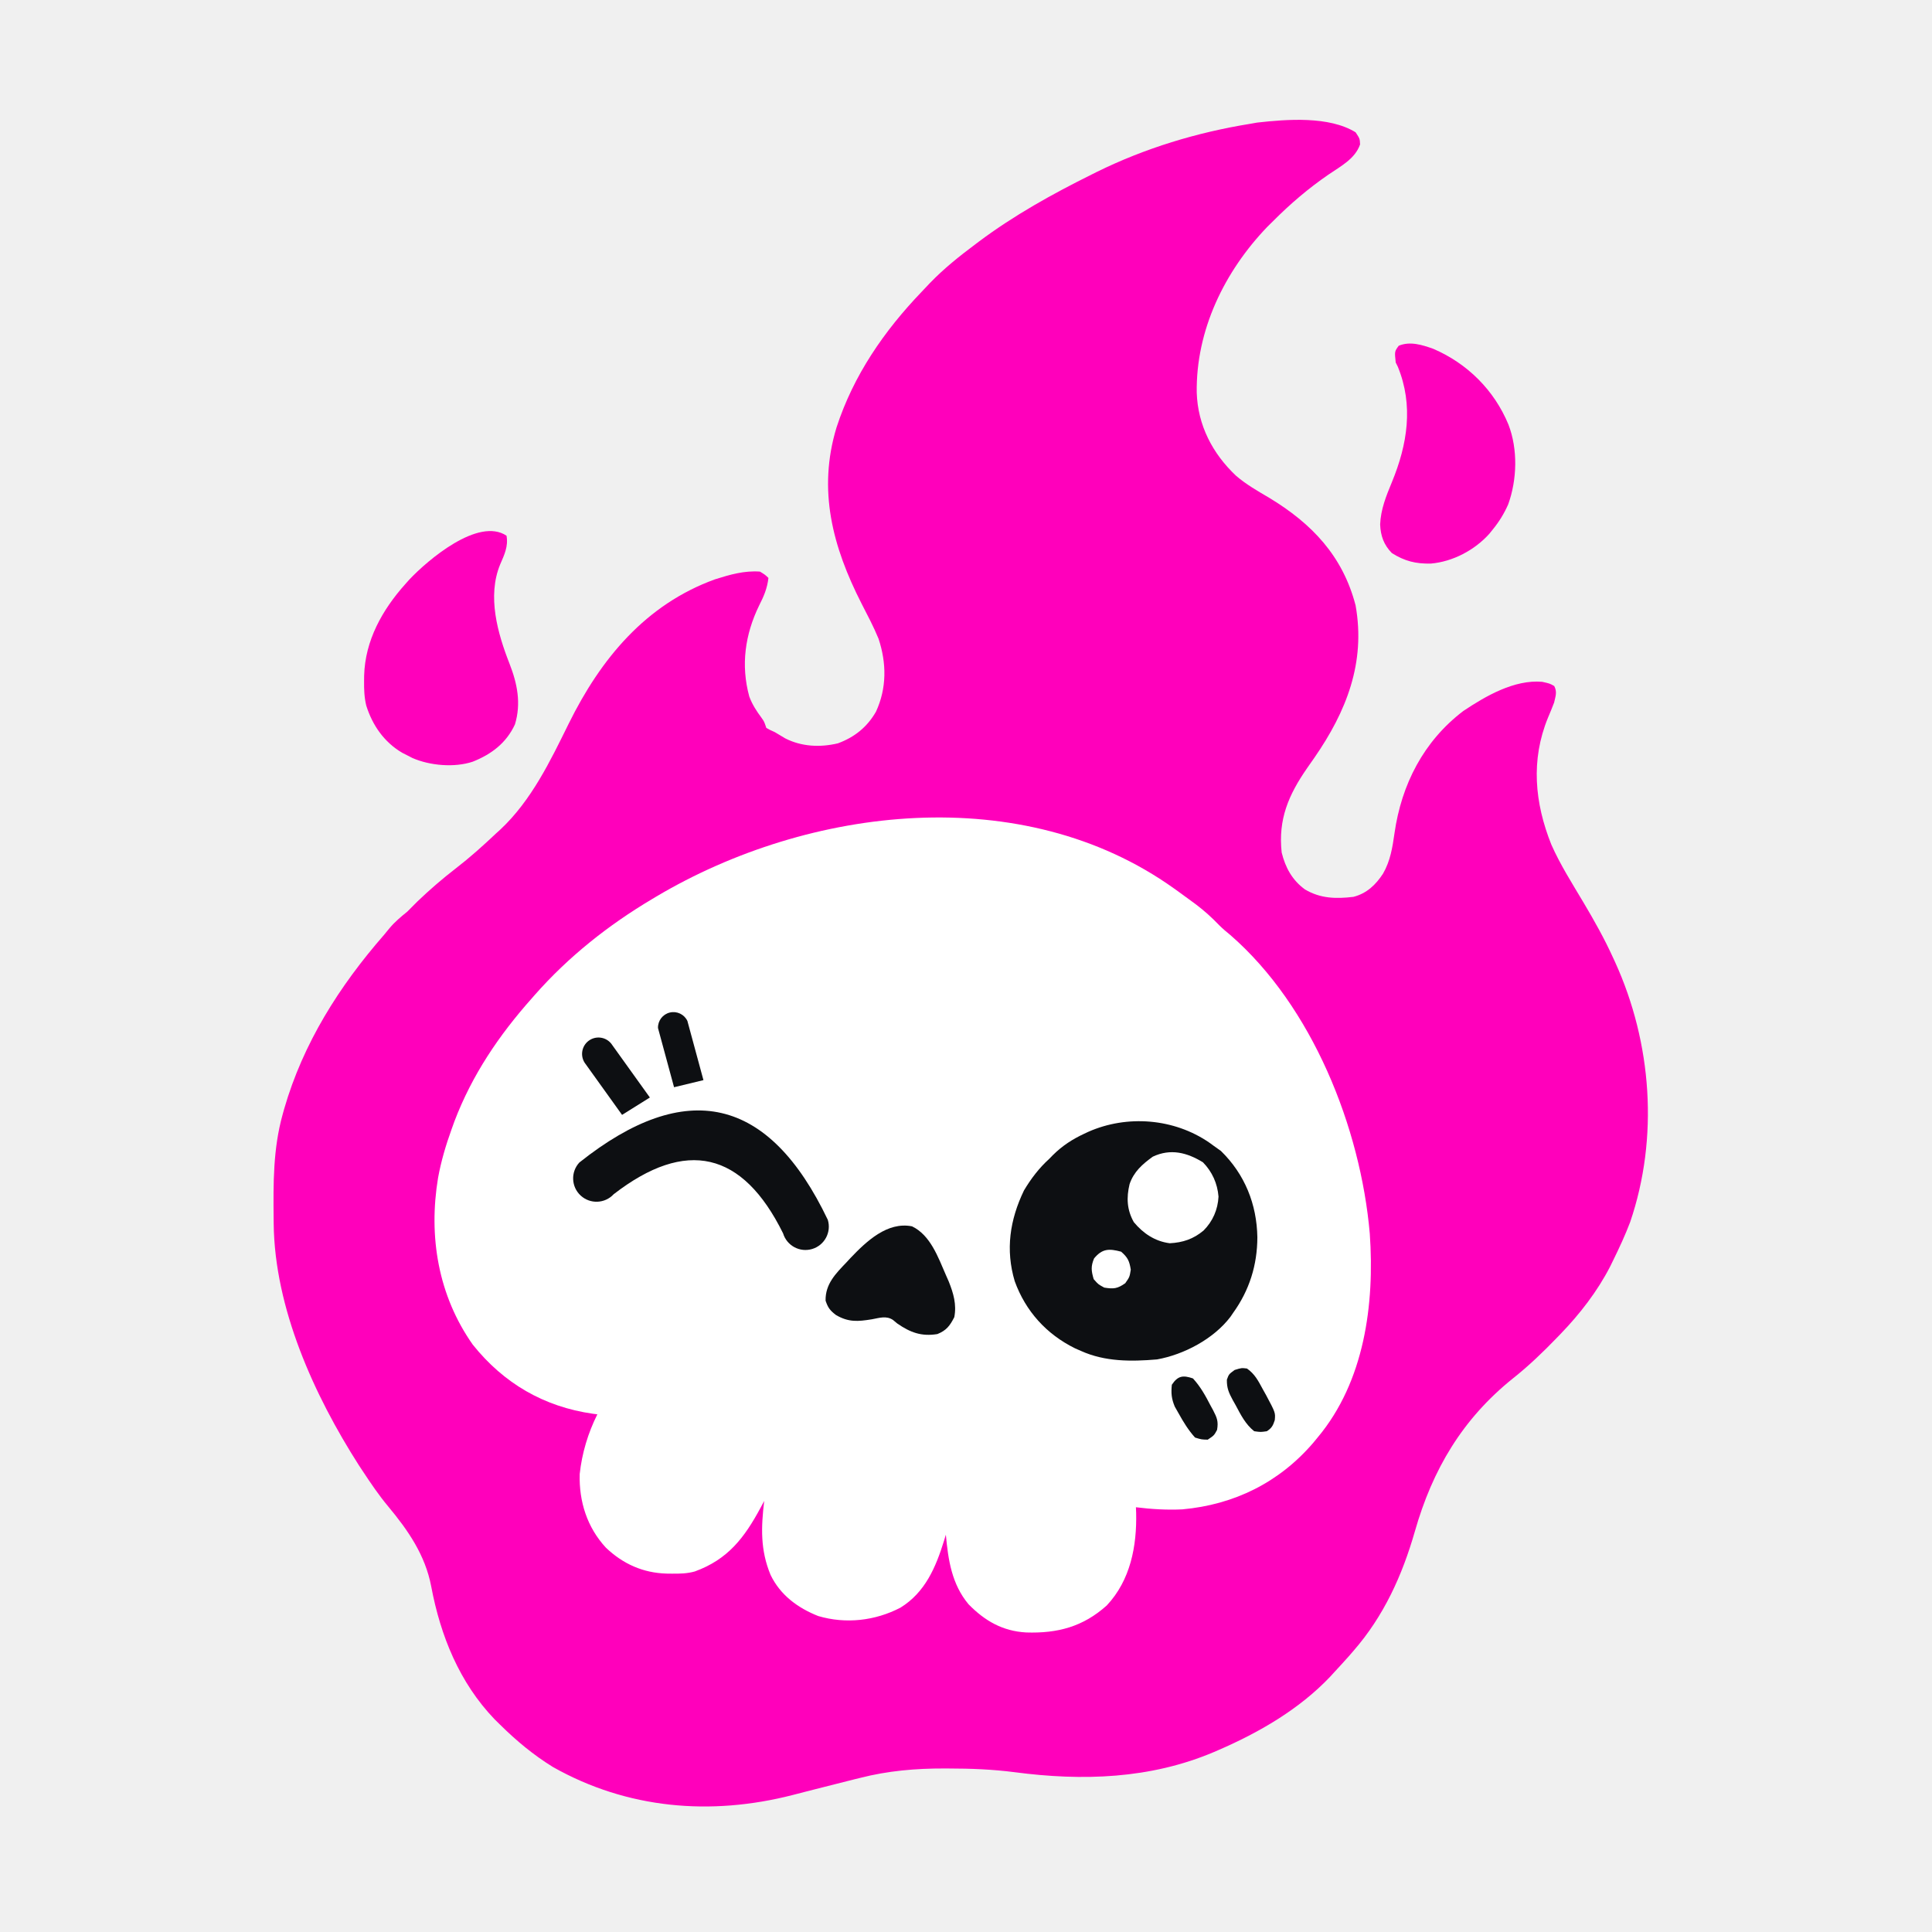
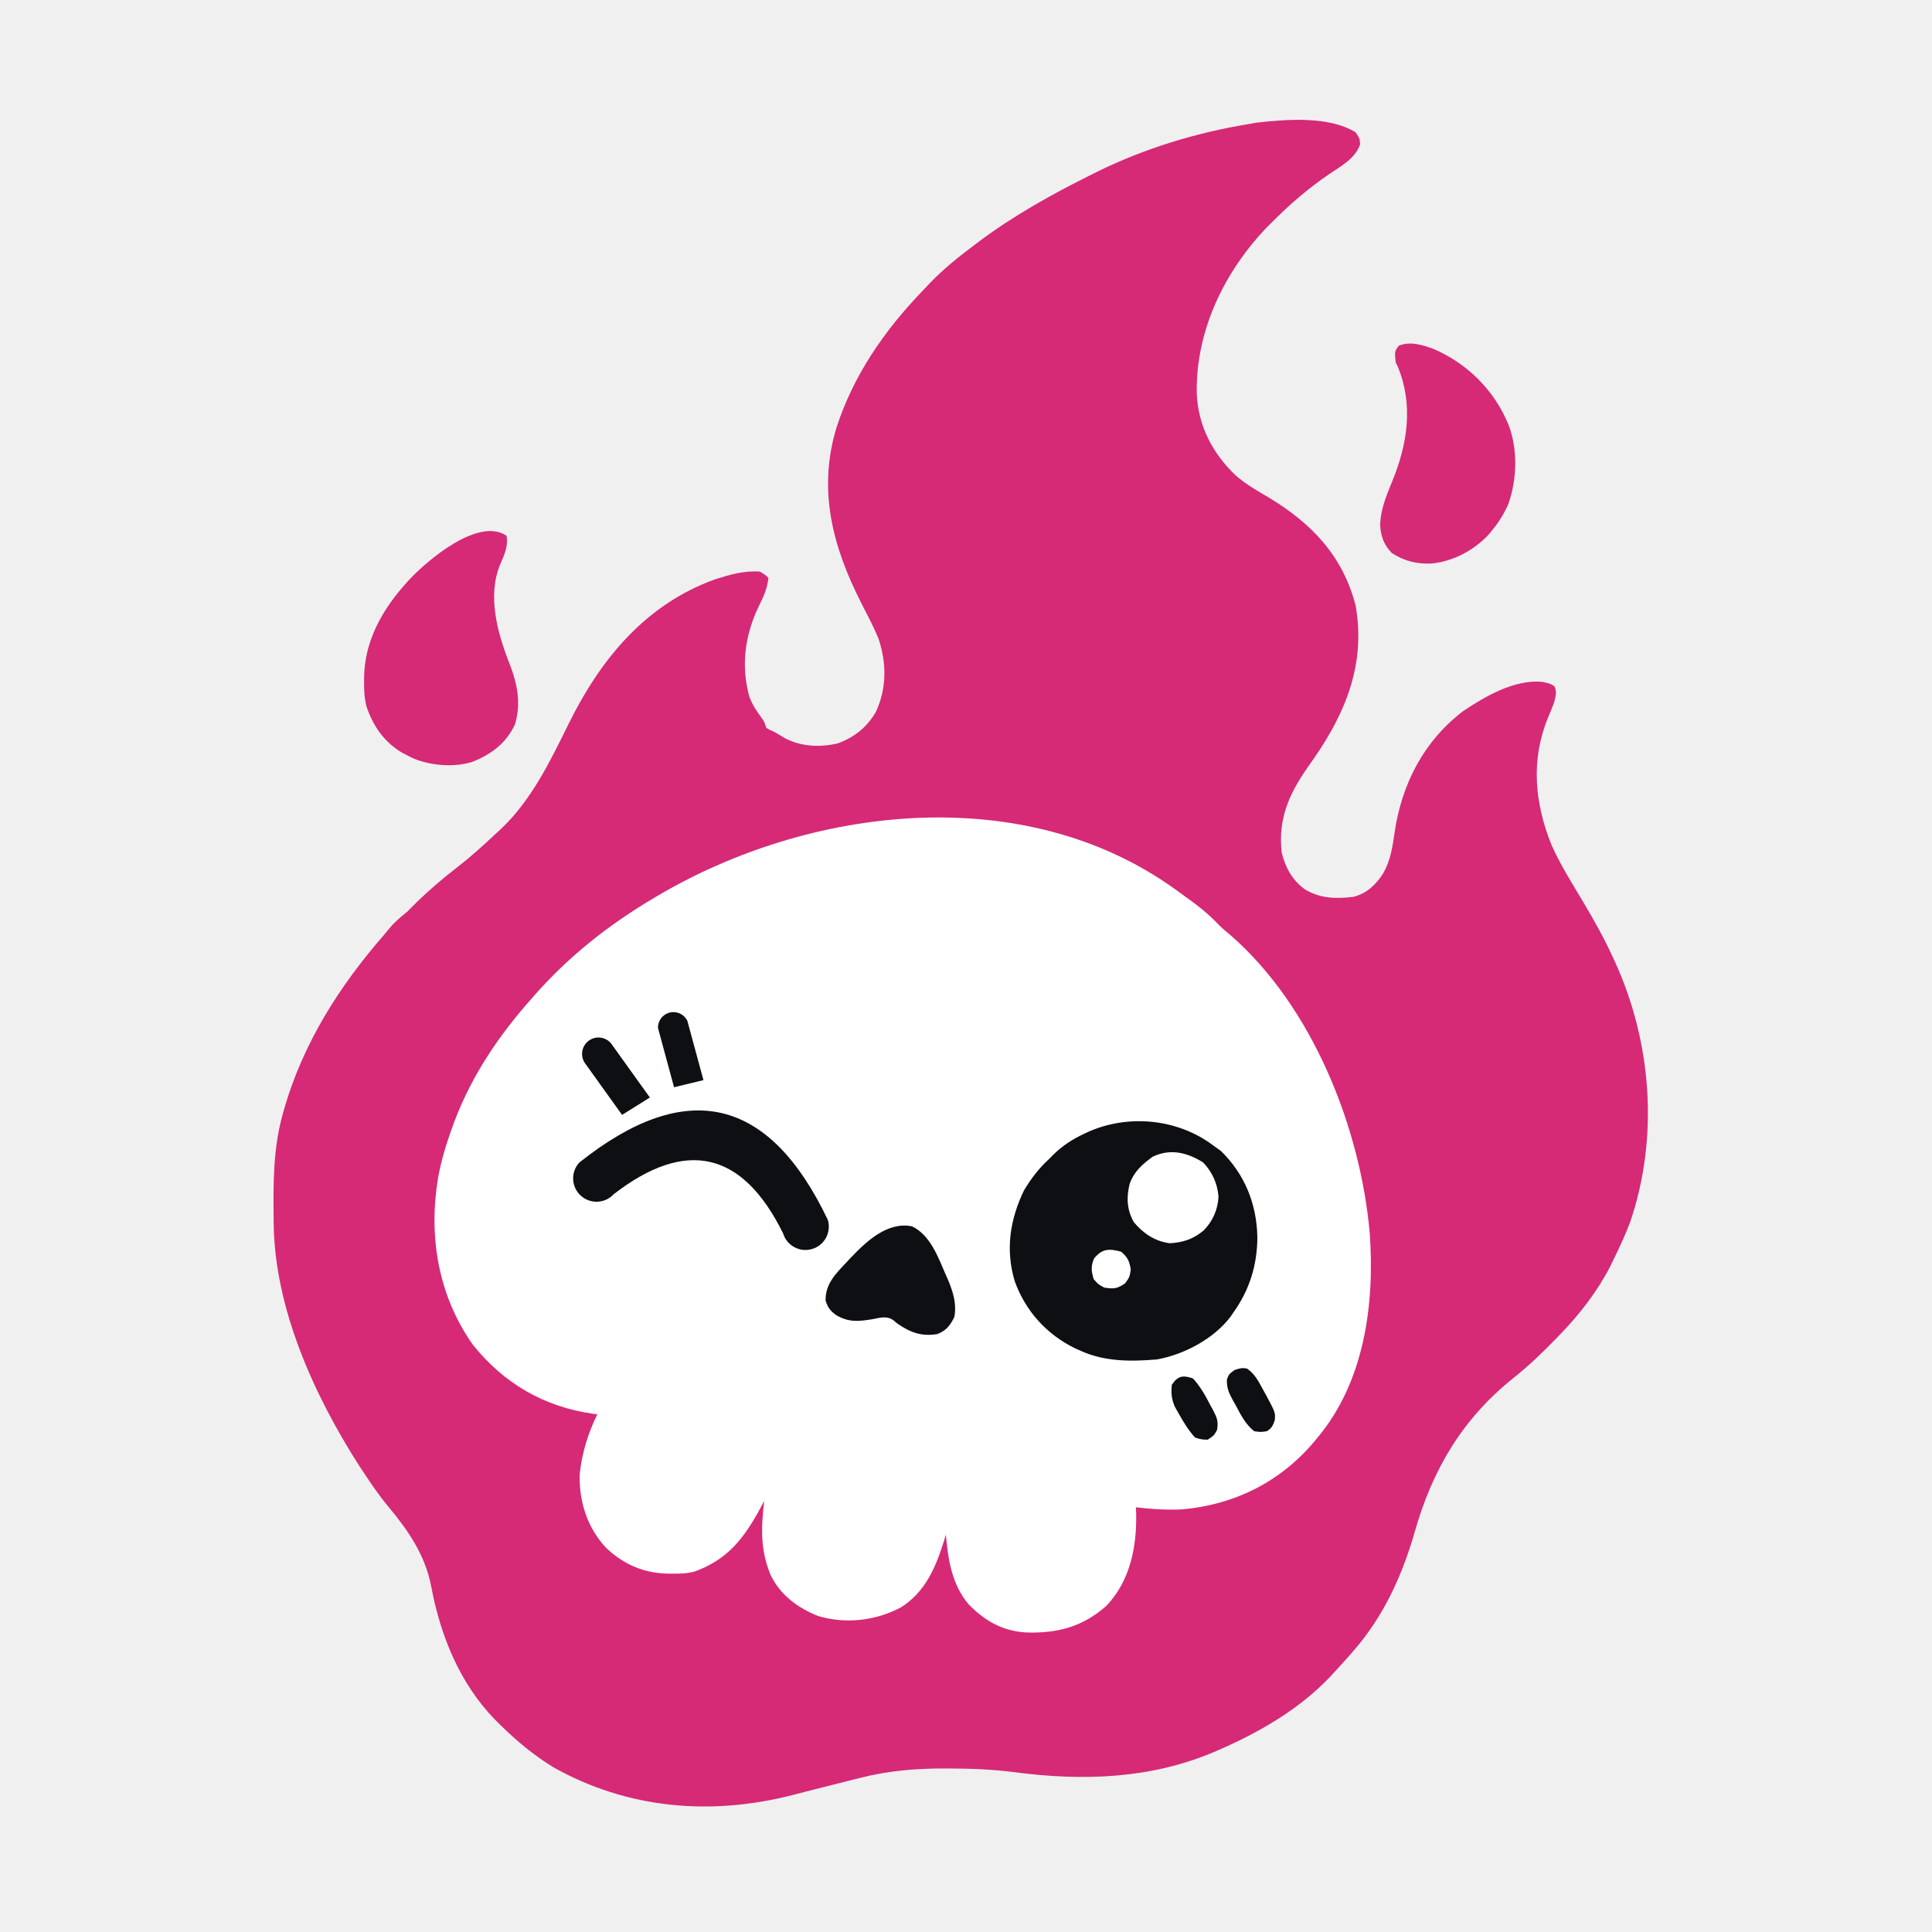
<svg xmlns="http://www.w3.org/2000/svg" viewBox="0 0 1000 1000" width="100%" height="100%" fill="none">
  <style>
-     .sk-flame { fill: #ff00bb; transition: fill 0.3s ease; }
+     .sk-flame { fill: #d62976; transition: fill 0.3s ease; }
    .sk-head  { fill: #ffffff; }
    .sk-feat  { fill: #0d0f12; }
    .sk-glint { fill: #ffffff; }
    @media (prefers-color-scheme: dark) {
-       .sk-flame { fill: #ff00bb; stroke: none; }
+       .sk-flame { fill: #d62976; stroke: none; }
      .sk-head  { fill: #ffffff; }
      .sk-feat  { fill: #16181f; }
      .sk-glint { fill: #ffffff; }
    }
  </style>
  <g id="skull-flame-icon">
-     <path class="sk-flame" fill="#ff00bb" d="M 701.65 68.47 C 703.83 71.75 703.83 71.75 703.97 74.76 C 701.37 82.27 693.87 86.07 687.57 90.4 C 677.14 97.58 667.95 105.43 659.01 114.39 C 658.03 115.36 657.04 116.33 656.02 117.34 C 633.74 140.51 618.97 170.98 619.43 203.23 C 619.97 220.12 627.59 234.76 639.77 246.25 C 644.97 250.73 650.93 254.13 656.83 257.6 C 679.07 271.01 695.03 287.84 701.65 313.35 C 706.95 343.05 696.83 368.35 680.29 392.24 C 679.06 394.01 677.82 395.78 676.58 397.55 C 666.98 411.39 661.51 424.03 663.39 441.26 C 665.31 449.06 668.84 455.55 675.43 460.36 C 683.42 465.11 691.47 465.29 700.55 464.21 C 707.42 462.41 712.04 458.05 715.86 452.19 C 719.66 445.57 720.74 438.65 721.8 431.21 C 725.41 406.01 736.87 383.64 757.4 368.01 C 769.02 360.26 783.83 351.65 798.26 352.91 C 802.22 353.8 802.22 353.8 804.48 355.1 C 806.06 358.16 805.15 360.31 804.41 363.64 C 803.39 366.32 802.33 368.93 801.2 371.56 C 792.27 393.38 794.32 415.54 802.97 437.16 C 807.53 447.49 813.65 457.09 819.41 466.78 C 825.07 476.3 830.45 485.83 835.02 495.92 C 835.18 496.27 835.18 496.27 836 498.04 C 855.01 539.8 858.65 588.91 843.76 632.57 C 841.21 639.29 838.19 645.79 835.02 652.25 C 834.48 653.36 833.94 654.47 833.38 655.61 C 826.73 668.5 817.73 680.11 807.69 690.51 C 807.12 691.1 806.55 691.69 805.96 692.3 C 798.72 699.8 791.37 706.89 783.19 713.38 C 756.93 734.42 741.46 760.64 732.33 792.65 C 725.78 815.48 716.26 836.46 700.55 854.49 C 699.77 855.4 698.98 856.3 698.17 857.24 C 695.72 860 693.23 862.72 690.72 865.42 C 689.99 866.22 689.27 867.01 688.52 867.83 C 672.51 884.72 651.76 896.7 630.59 905.87 C 629.88 906.18 629.17 906.48 628.44 906.8 C 595.36 920.85 560.28 921.91 525.09 917.28 C 513.72 915.81 502.52 915.38 491.07 915.37 C 490.69 915.37 490.69 915.37 488.75 915.36 C 474.04 915.32 459.57 916.56 445.29 920.22 C 444.37 920.44 443.45 920.67 442.5 920.9 C 437.09 922.24 431.69 923.62 426.29 925 C 423.21 925.79 420.13 926.57 417.05 927.35 C 414.82 927.92 412.58 928.5 410.35 929.08 C 367.85 940 324.66 936.3 286.23 914.62 C 276.1 908.37 267.33 901.07 258.9 892.75 C 258.43 892.29 258.43 892.29 256.03 889.93 C 237.8 870.95 228 846.7 223.2 821.15 C 220.13 804.96 211.25 792.1 200.87 779.66 C 196.09 773.93 191.94 767.8 187.84 761.57 C 187.16 760.55 186.49 759.53 185.79 758.48 C 162.55 722.17 142.13 677.13 141.66 633.31 C 141.65 632.47 141.64 631.62 141.63 630.75 C 141.45 612.43 141.34 594.6 146.3 576.81 C 146.56 575.87 146.83 574.92 147.1 573.94 C 156.9 539.96 175.66 510.36 198.77 483.89 C 199.73 482.73 200.69 481.56 201.65 480.39 C 204.43 477.1 207.46 474.58 210.8 471.87 C 212.63 470.05 214.45 468.23 216.26 466.4 C 222.55 460.41 229 454.82 235.87 449.52 C 243.2 443.86 250 437.79 256.71 431.42 C 257.48 430.72 258.25 430.02 259.05 429.3 C 275.13 414.2 284.82 393.91 294.43 374.43 C 310.96 340.98 334.18 312.85 370.11 299.85 C 377.83 297.42 385.21 295.27 393.36 295.86 C 396.03 297.5 396.03 297.5 397.74 299.14 C 397.13 304.47 395.37 308.64 392.95 313.35 C 385.62 328.41 383.38 344.26 387.83 360.54 C 389.37 364.64 391.51 367.97 394.12 371.47 C 395.55 373.48 395.55 373.48 396.64 376.76 C 398.42 377.78 398.42 377.78 401.02 378.94 C 404.71 381.13 404.71 381.13 406.51 382.22 C 414.97 386.5 424.52 386.93 433.69 384.75 C 442.31 381.58 448.83 376.35 453.41 368.36 C 459.03 356.19 458.92 343.2 454.73 330.59 C 452.17 324.35 449.01 318.4 445.94 312.42 C 430.98 283.1 423.11 253.7 433 221.2 C 441.79 194.21 457.57 171.35 477.07 151 C 478.51 149.5 479.93 147.99 481.36 146.47 C 488.59 138.97 496.54 132.64 504.87 126.41 C 505.48 125.95 506.1 125.49 506.73 125.01 C 524.95 111.39 544.66 100.44 565 90.34 C 565.89 89.89 566.79 89.44 567.72 88.98 C 592.75 76.66 619.49 68.57 646.99 64.1 C 648.23 63.88 649.47 63.66 650.75 63.44 C 666.15 61.73 687.85 60 701.65 68.47 Z" />
+     <path class="sk-flame" fill="#d62976" d="M 701.65 68.47 C 703.83 71.75 703.83 71.75 703.97 74.76 C 701.37 82.27 693.87 86.07 687.57 90.4 C 677.14 97.58 667.95 105.43 659.01 114.39 C 658.03 115.36 657.04 116.33 656.02 117.34 C 633.74 140.51 618.97 170.98 619.43 203.23 C 619.97 220.12 627.59 234.76 639.77 246.25 C 644.97 250.73 650.93 254.13 656.83 257.6 C 679.07 271.01 695.03 287.84 701.65 313.35 C 706.95 343.05 696.83 368.35 680.29 392.24 C 679.06 394.01 677.82 395.78 676.58 397.55 C 666.98 411.39 661.51 424.03 663.39 441.26 C 665.31 449.06 668.84 455.55 675.43 460.36 C 683.42 465.11 691.47 465.29 700.55 464.21 C 707.42 462.41 712.04 458.05 715.86 452.19 C 719.66 445.57 720.74 438.65 721.8 431.21 C 725.41 406.01 736.87 383.64 757.4 368.01 C 769.02 360.26 783.83 351.65 798.26 352.91 C 802.22 353.8 802.22 353.8 804.48 355.1 C 806.06 358.16 805.15 360.31 804.41 363.64 C 803.39 366.32 802.33 368.93 801.2 371.56 C 792.27 393.38 794.32 415.54 802.97 437.16 C 807.53 447.49 813.65 457.09 819.41 466.78 C 825.07 476.3 830.45 485.83 835.02 495.92 C 835.18 496.27 835.18 496.27 836 498.04 C 855.01 539.8 858.65 588.91 843.76 632.57 C 841.21 639.29 838.19 645.79 835.02 652.25 C 834.48 653.36 833.94 654.47 833.38 655.61 C 826.73 668.5 817.73 680.11 807.69 690.51 C 807.12 691.1 806.55 691.69 805.96 692.3 C 798.72 699.8 791.37 706.89 783.19 713.38 C 756.93 734.42 741.46 760.64 732.33 792.65 C 725.78 815.48 716.26 836.46 700.55 854.49 C 699.77 855.4 698.98 856.3 698.17 857.24 C 695.72 860 693.23 862.72 690.72 865.42 C 689.99 866.22 689.27 867.01 688.52 867.83 C 672.51 884.72 651.76 896.7 630.59 905.87 C 629.88 906.18 629.17 906.48 628.44 906.8 C 595.36 920.85 560.28 921.91 525.09 917.28 C 513.72 915.81 502.52 915.38 491.07 915.37 C 490.69 915.37 490.69 915.37 488.75 915.36 C 474.04 915.32 459.57 916.56 445.29 920.22 C 444.37 920.44 443.45 920.67 442.5 920.9 C 437.09 922.24 431.69 923.62 426.29 925 C 423.21 925.79 420.13 926.57 417.05 927.35 C 414.82 927.92 412.58 928.5 410.35 929.08 C 367.85 940 324.66 936.3 286.23 914.62 C 276.1 908.37 267.33 901.07 258.9 892.75 C 258.43 892.29 258.43 892.29 256.03 889.93 C 237.8 870.95 228 846.7 223.2 821.15 C 220.13 804.96 211.25 792.1 200.87 779.66 C 196.09 773.93 191.94 767.8 187.84 761.57 C 187.16 760.55 186.49 759.53 185.79 758.48 C 162.55 722.17 142.13 677.13 141.66 633.31 C 141.65 632.47 141.64 631.62 141.63 630.75 C 141.45 612.43 141.34 594.6 146.3 576.81 C 146.56 575.87 146.83 574.92 147.1 573.94 C 156.9 539.96 175.66 510.36 198.77 483.89 C 199.73 482.73 200.69 481.56 201.65 480.39 C 204.43 477.1 207.46 474.58 210.8 471.87 C 212.63 470.05 214.45 468.23 216.26 466.4 C 222.55 460.41 229 454.82 235.87 449.52 C 243.2 443.86 250 437.79 256.71 431.42 C 257.48 430.72 258.25 430.02 259.05 429.3 C 275.13 414.2 284.82 393.91 294.43 374.43 C 310.96 340.98 334.18 312.85 370.11 299.85 C 377.83 297.42 385.21 295.27 393.36 295.86 C 396.03 297.5 396.03 297.5 397.74 299.14 C 397.13 304.47 395.37 308.64 392.95 313.35 C 385.62 328.41 383.38 344.26 387.83 360.54 C 389.37 364.64 391.51 367.97 394.12 371.47 C 395.55 373.48 395.55 373.48 396.64 376.76 C 398.42 377.78 398.42 377.78 401.02 378.94 C 404.71 381.13 404.71 381.13 406.51 382.22 C 414.97 386.5 424.52 386.93 433.69 384.75 C 442.31 381.58 448.83 376.35 453.41 368.36 C 459.03 356.19 458.92 343.2 454.73 330.59 C 452.17 324.35 449.01 318.4 445.94 312.42 C 430.98 283.1 423.11 253.7 433 221.2 C 441.79 194.21 457.57 171.35 477.07 151 C 478.51 149.5 479.93 147.99 481.36 146.47 C 488.59 138.97 496.54 132.64 504.87 126.41 C 505.48 125.95 506.1 125.49 506.73 125.01 C 524.95 111.39 544.66 100.44 565 90.34 C 565.89 89.89 566.79 89.44 567.72 88.98 C 592.75 76.66 619.49 68.57 646.99 64.1 C 648.23 63.88 649.47 63.66 650.75 63.44 C 666.15 61.73 687.85 60 701.65 68.47 Z" />
    <path class="sk-head" fill="#FFFFFF" d="M 607.63 459.84 C 608.36 460.36 609.1 460.89 609.85 461.42 C 612.2 463.11 614.53 464.82 616.86 466.54 C 617.57 467.06 618.28 467.58 619.01 468.12 C 623.36 471.4 627.23 474.91 631 478.84 C 632.84 480.68 634.78 482.32 636.81 483.96 C 679.26 520.86 704.23 583.7 709 638.55 C 711.55 675.11 706.26 715.08 681.97 744.08 C 681.59 744.54 681.59 744.54 679.66 746.88 C 662.06 767.35 638.81 778.82 612 781.24 C 603.92 781.63 595.98 781.15 587.95 780.15 C 587.99 781.08 588.03 782.01 588.07 782.96 C 588.47 800.31 585.13 817.91 572.85 830.99 C 560.53 842.05 547.35 845.48 531.14 844.96 C 518.98 844.28 509.76 838.99 501.32 830.37 C 492.62 819.99 490.77 807.4 489.57 794.36 C 489.41 794.89 489.41 794.89 488.6 797.57 C 484.34 811.29 478.84 824.24 466.07 832.12 C 452.97 838.94 437.79 840.68 423.49 836.45 C 412.88 832.25 403.82 825.55 398.83 815.13 C 393.48 802.24 393.94 790.45 395.55 776.87 C 394.94 778.02 394.33 779.17 393.7 780.35 C 385.32 795.91 376.8 807.14 359.64 813.38 C 355.65 814.5 351.78 814.57 347.65 814.52 C 346.79 814.51 345.93 814.5 345.04 814.49 C 332.85 814.15 322.43 809.49 313.59 801.05 C 303.89 790.54 299.66 777.23 300.05 762.96 C 301.22 752.17 304.34 741.75 309.19 732.05 C 308.81 732 308.81 732 306.89 731.76 C 281.5 728.12 260.72 716.02 244.69 695.97 C 226.79 670.53 221.7 640.04 226.74 609.64 C 228.32 600.99 230.77 592.73 233.75 584.47 C 234.24 583.12 234.72 581.78 235.22 580.39 C 244.34 556.4 258.3 535.79 275.3 516.69 C 275.54 516.41 275.54 516.41 276.78 515 C 294.21 495.2 314.93 478.78 337.61 465.31 C 338.32 464.88 339.03 464.46 339.76 464.02 C 418.83 417.12 529.47 403.98 607.63 459.84 Z" />
    <path class="sk-feat" fill="#000000" transform="translate(368 600) rotate(13)" d="M -66 17 Q 0 -66 66 17 A 12 12 0 0 1 45 29 Q 0 -26 -45 29 A 12 12 0 0 1 -66 17 Z" />
    <path class="sk-feat" fill="#000000" transform="translate(368 600) rotate(13)" d="M -50 -12 L -75 -34 A 8 8 0 0 1 -63 -46 L -38 -24 Z M -27 -32 L -42 -60 A 8 8 0 0 1 -28 -67 L -13 -39 Z" />
    <path class="sk-feat" fill="#000000" d="M 625.82 591.34 C 626.67 591.96 627.52 592.58 628.4 593.21 C 629.58 594.05 630.75 594.88 631.96 595.74 C 644.34 607.84 650.52 623.3 650.81 640.43 C 650.77 654.79 646.69 667.85 638.24 679.58 C 637.79 680.24 637.33 680.91 636.87 681.59 C 628.19 693.02 612.81 701.14 598.89 703.63 C 585.5 704.78 571.94 704.85 559.53 699.25 C 558.51 698.8 557.48 698.35 556.43 697.89 C 541.61 690.58 530.85 678.66 525.23 663.18 C 520.37 646.91 522.67 631.39 530.01 616.17 C 533.68 610.02 537.82 604.58 543.13 599.77 C 543.78 599.11 544.42 598.45 545.08 597.77 C 550.01 592.95 555.04 589.68 561.24 586.79 C 561.91 586.48 562.58 586.16 563.27 585.84 C 583.45 576.9 607.7 578.92 625.82 591.34 Z" />
-     <path class="sk-flame" fill="#ff00bb" d="M 262.18 277.28 C 263.15 282.83 261.04 287.18 258.87 292.18 C 252.09 308.67 257.57 327.86 263.76 343.61 C 267.76 353.88 269.82 364.06 266.55 374.91 C 262.09 384.59 254.36 390.4 244.69 394.25 C 235.17 397.42 222.52 396.3 213.44 392.33 C 213 392.11 213 392.11 210.8 390.97 C 209.94 390.53 209.08 390.09 208.19 389.64 C 198.85 384.17 192.74 375.38 189.56 365.15 C 188.54 360.9 188.4 356.79 188.45 352.43 C 188.46 351.53 188.47 350.62 188.48 349.69 C 188.98 331.56 197.81 315.74 209.7 302.42 C 210.44 301.59 211.18 300.76 211.95 299.9 C 221.4 289.9 247.57 267.53 262.18 277.28 Z" />
-     <path class="sk-flame" fill="#ff00bb" d="M 741.82 180.53 C 759.52 188.13 773.42 201.97 780.77 219.75 C 785.7 232.56 785.25 248.24 780.64 261.06 C 778.51 265.86 776.02 269.93 772.71 274 C 772.4 274.37 772.4 274.37 770.88 276.27 C 763.3 284.74 751.93 290.75 740.57 291.71 C 732.72 291.86 727.1 290.44 720.44 286.29 C 716.26 281.99 714.6 277.39 714.36 271.47 C 714.67 263.62 717.48 256.71 720.46 249.52 C 728.5 230.02 731.72 209.84 723.51 189.82 C 723.15 189.1 722.79 188.38 722.42 187.63 C 721.81 181.9 721.81 181.9 723.99 178.95 C 729.87 176.52 736.02 178.48 741.82 180.53 Z" />
+     <path class="sk-flame" fill="#d62976" d="M 262.18 277.28 C 263.15 282.83 261.04 287.18 258.87 292.18 C 252.09 308.67 257.57 327.86 263.76 343.61 C 267.76 353.88 269.82 364.06 266.55 374.91 C 262.09 384.59 254.36 390.4 244.69 394.25 C 235.17 397.42 222.52 396.3 213.44 392.33 C 213 392.11 213 392.11 210.8 390.97 C 209.94 390.53 209.08 390.09 208.19 389.64 C 198.85 384.17 192.74 375.38 189.56 365.15 C 188.54 360.9 188.4 356.79 188.45 352.43 C 188.46 351.53 188.47 350.62 188.48 349.69 C 188.98 331.56 197.81 315.74 209.7 302.42 C 210.44 301.59 211.18 300.76 211.95 299.9 C 221.4 289.9 247.57 267.53 262.18 277.28 Z" />
+     <path class="sk-flame" fill="#d62976" d="M 741.82 180.53 C 759.52 188.13 773.42 201.97 780.77 219.75 C 785.7 232.56 785.25 248.24 780.64 261.06 C 778.51 265.86 776.02 269.93 772.71 274 C 772.4 274.37 772.4 274.37 770.88 276.27 C 763.3 284.74 751.93 290.75 740.57 291.71 C 732.72 291.86 727.1 290.44 720.44 286.29 C 716.26 281.99 714.6 277.39 714.36 271.47 C 714.67 263.62 717.48 256.71 720.46 249.52 C 728.5 230.02 731.72 209.84 723.51 189.82 C 723.15 189.1 722.79 188.38 722.42 187.63 C 721.81 181.9 721.81 181.9 723.99 178.95 C 729.87 176.52 736.02 178.48 741.82 180.53 Z" />
    <path class="sk-feat" fill="#000000" d="M 472.07 634.75 C 481.62 639.36 485.57 650.75 489.57 659.9 C 489.82 660.47 489.82 660.47 491.09 663.36 C 493.51 669.42 495.21 675.22 493.94 681.76 C 491.66 686.24 489.83 688.64 485.19 690.51 C 476.94 691.86 471.16 689.7 464.42 685.04 C 463.69 684.43 462.96 683.83 462.2 683.2 C 458.72 680.88 455.2 682.16 451.3 682.86 C 444.01 684.04 439.23 684.45 432.72 680.67 C 429.64 678.32 428.55 676.9 427.32 673.22 C 427.15 664.58 432.55 659.24 438.18 653.34 C 438.86 652.6 439.54 651.87 440.24 651.11 C 448.47 642.49 459.3 632.2 472.07 634.75 Z" />
    <path class="sk-glint" fill="#FFFFFF" d="M 622.66 601.62 C 627.43 606.52 630.14 612.53 630.7 619.36 C 630.37 626.1 627.69 632.19 622.94 636.94 C 617.66 641.34 612.25 643.15 605.45 643.5 C 597.83 642.52 591.71 638.42 586.86 632.57 C 583.27 626.17 582.98 619.93 584.67 612.89 C 586.86 606.46 591.31 602.57 596.7 598.68 C 605.91 594.36 614.39 596.54 622.66 601.62 Z" />
    <path class="sk-feat" fill="#000000" d="M 645.42 708.34 C 649.44 711.13 651.25 714.67 653.55 718.93 C 654.15 720.02 654.76 721.11 655.39 722.23 C 660.18 731.22 660.18 731.22 659.82 735.06 C 658.88 737.93 658.27 739.13 655.73 740.8 C 652.52 741.27 652.52 741.27 649.17 740.8 C 644.64 737.19 642.22 732.29 639.54 727.27 C 639.31 726.86 639.31 726.86 638.15 724.81 C 636.07 720.94 634.95 718.57 635.03 714.11 C 636.06 711.28 636.06 711.28 639.06 709.09 C 642.61 708 642.61 708 645.42 708.34 Z" />
    <path class="sk-feat" fill="#000000" d="M 617.47 713.47 C 621.38 717.73 624 722.5 626.63 727.61 C 627.04 728.36 627.46 729.12 627.89 729.9 C 629.9 733.82 630.72 735.65 629.95 740.12 C 628.4 742.98 628.4 742.98 625.12 745.17 C 621.91 745.1 621.91 745.1 618.56 744.08 C 615.12 740.27 612.58 736.12 610.09 731.64 C 609.42 730.46 608.75 729.28 608.06 728.06 C 606.35 723.95 606.1 721.16 606.54 716.74 C 609.66 712.06 612.32 711.71 617.47 713.47 Z" />
    <path class="sk-glint" fill="#FFFFFF" d="M 580.3 647.87 C 583.74 650.87 584.56 652.66 585.29 657.17 C 584.67 660.99 584.67 660.99 582.42 664.2 C 578.38 667.04 576.4 667.24 571.56 666.46 C 568.41 664.75 568.41 664.75 566.09 662.08 C 564.84 657.8 564.55 655.49 566.29 651.36 C 570.5 646.28 573.97 646.18 580.3 647.87 Z" />
  </g>
</svg>
